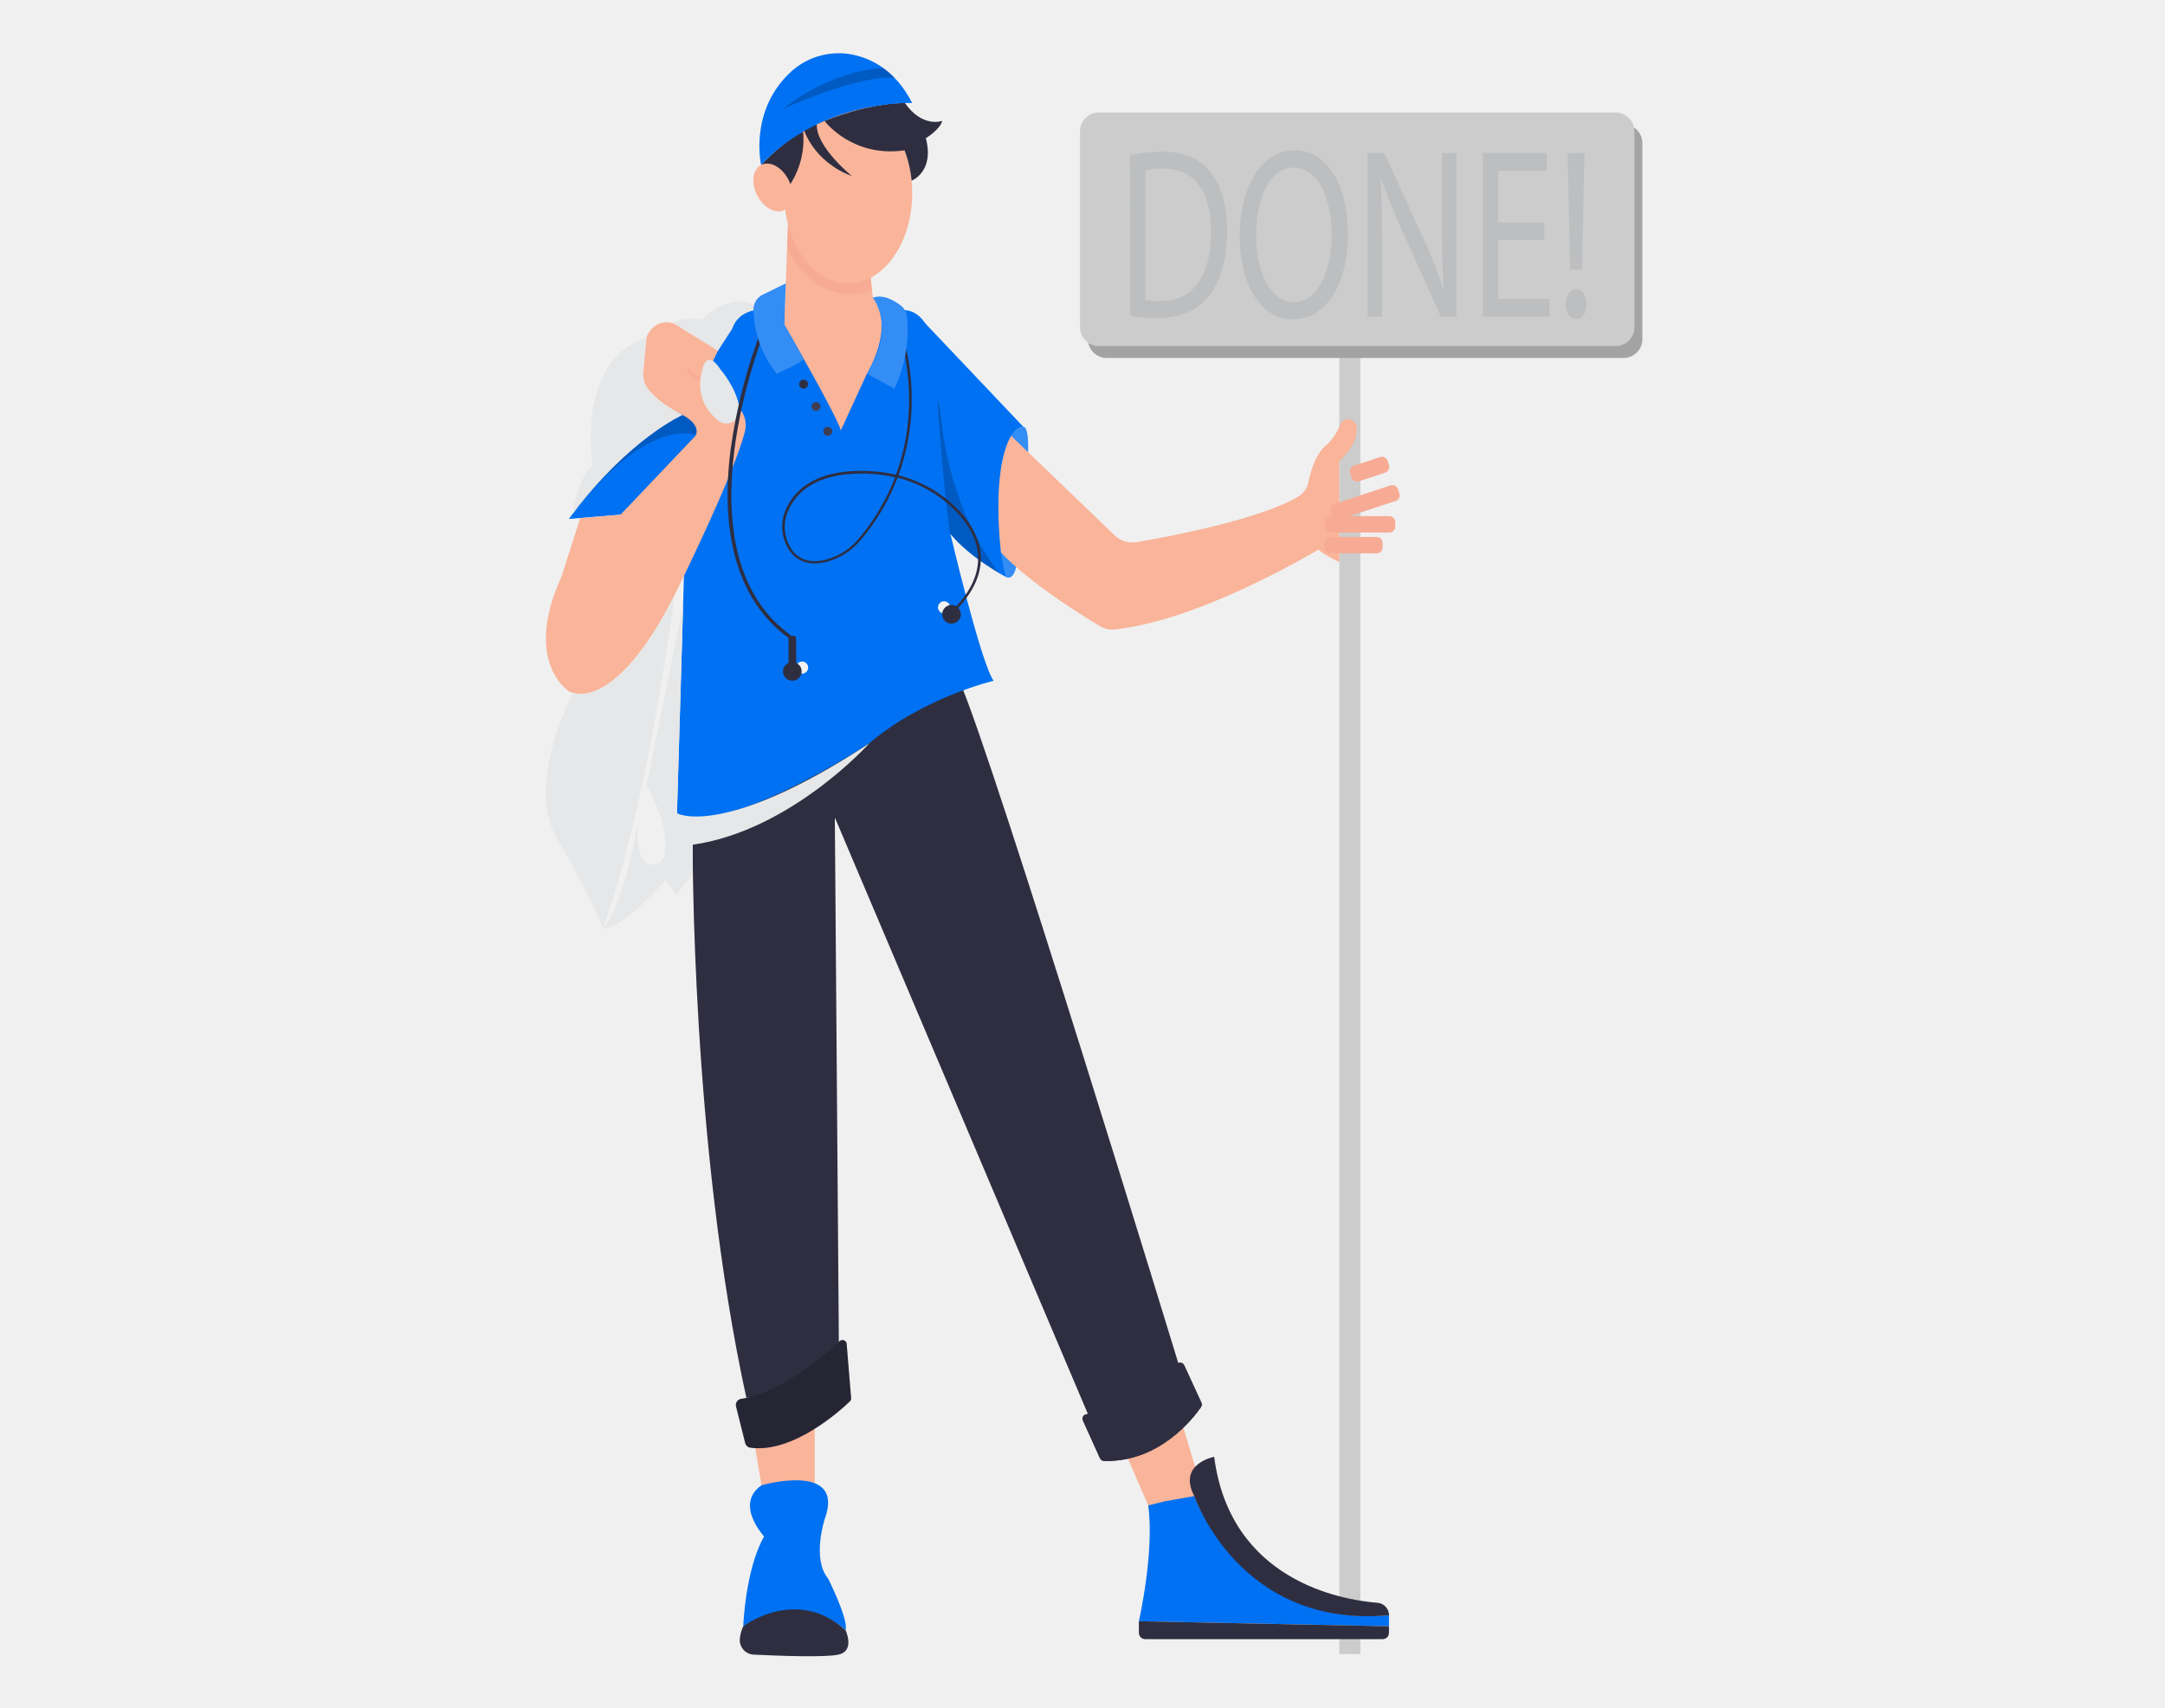
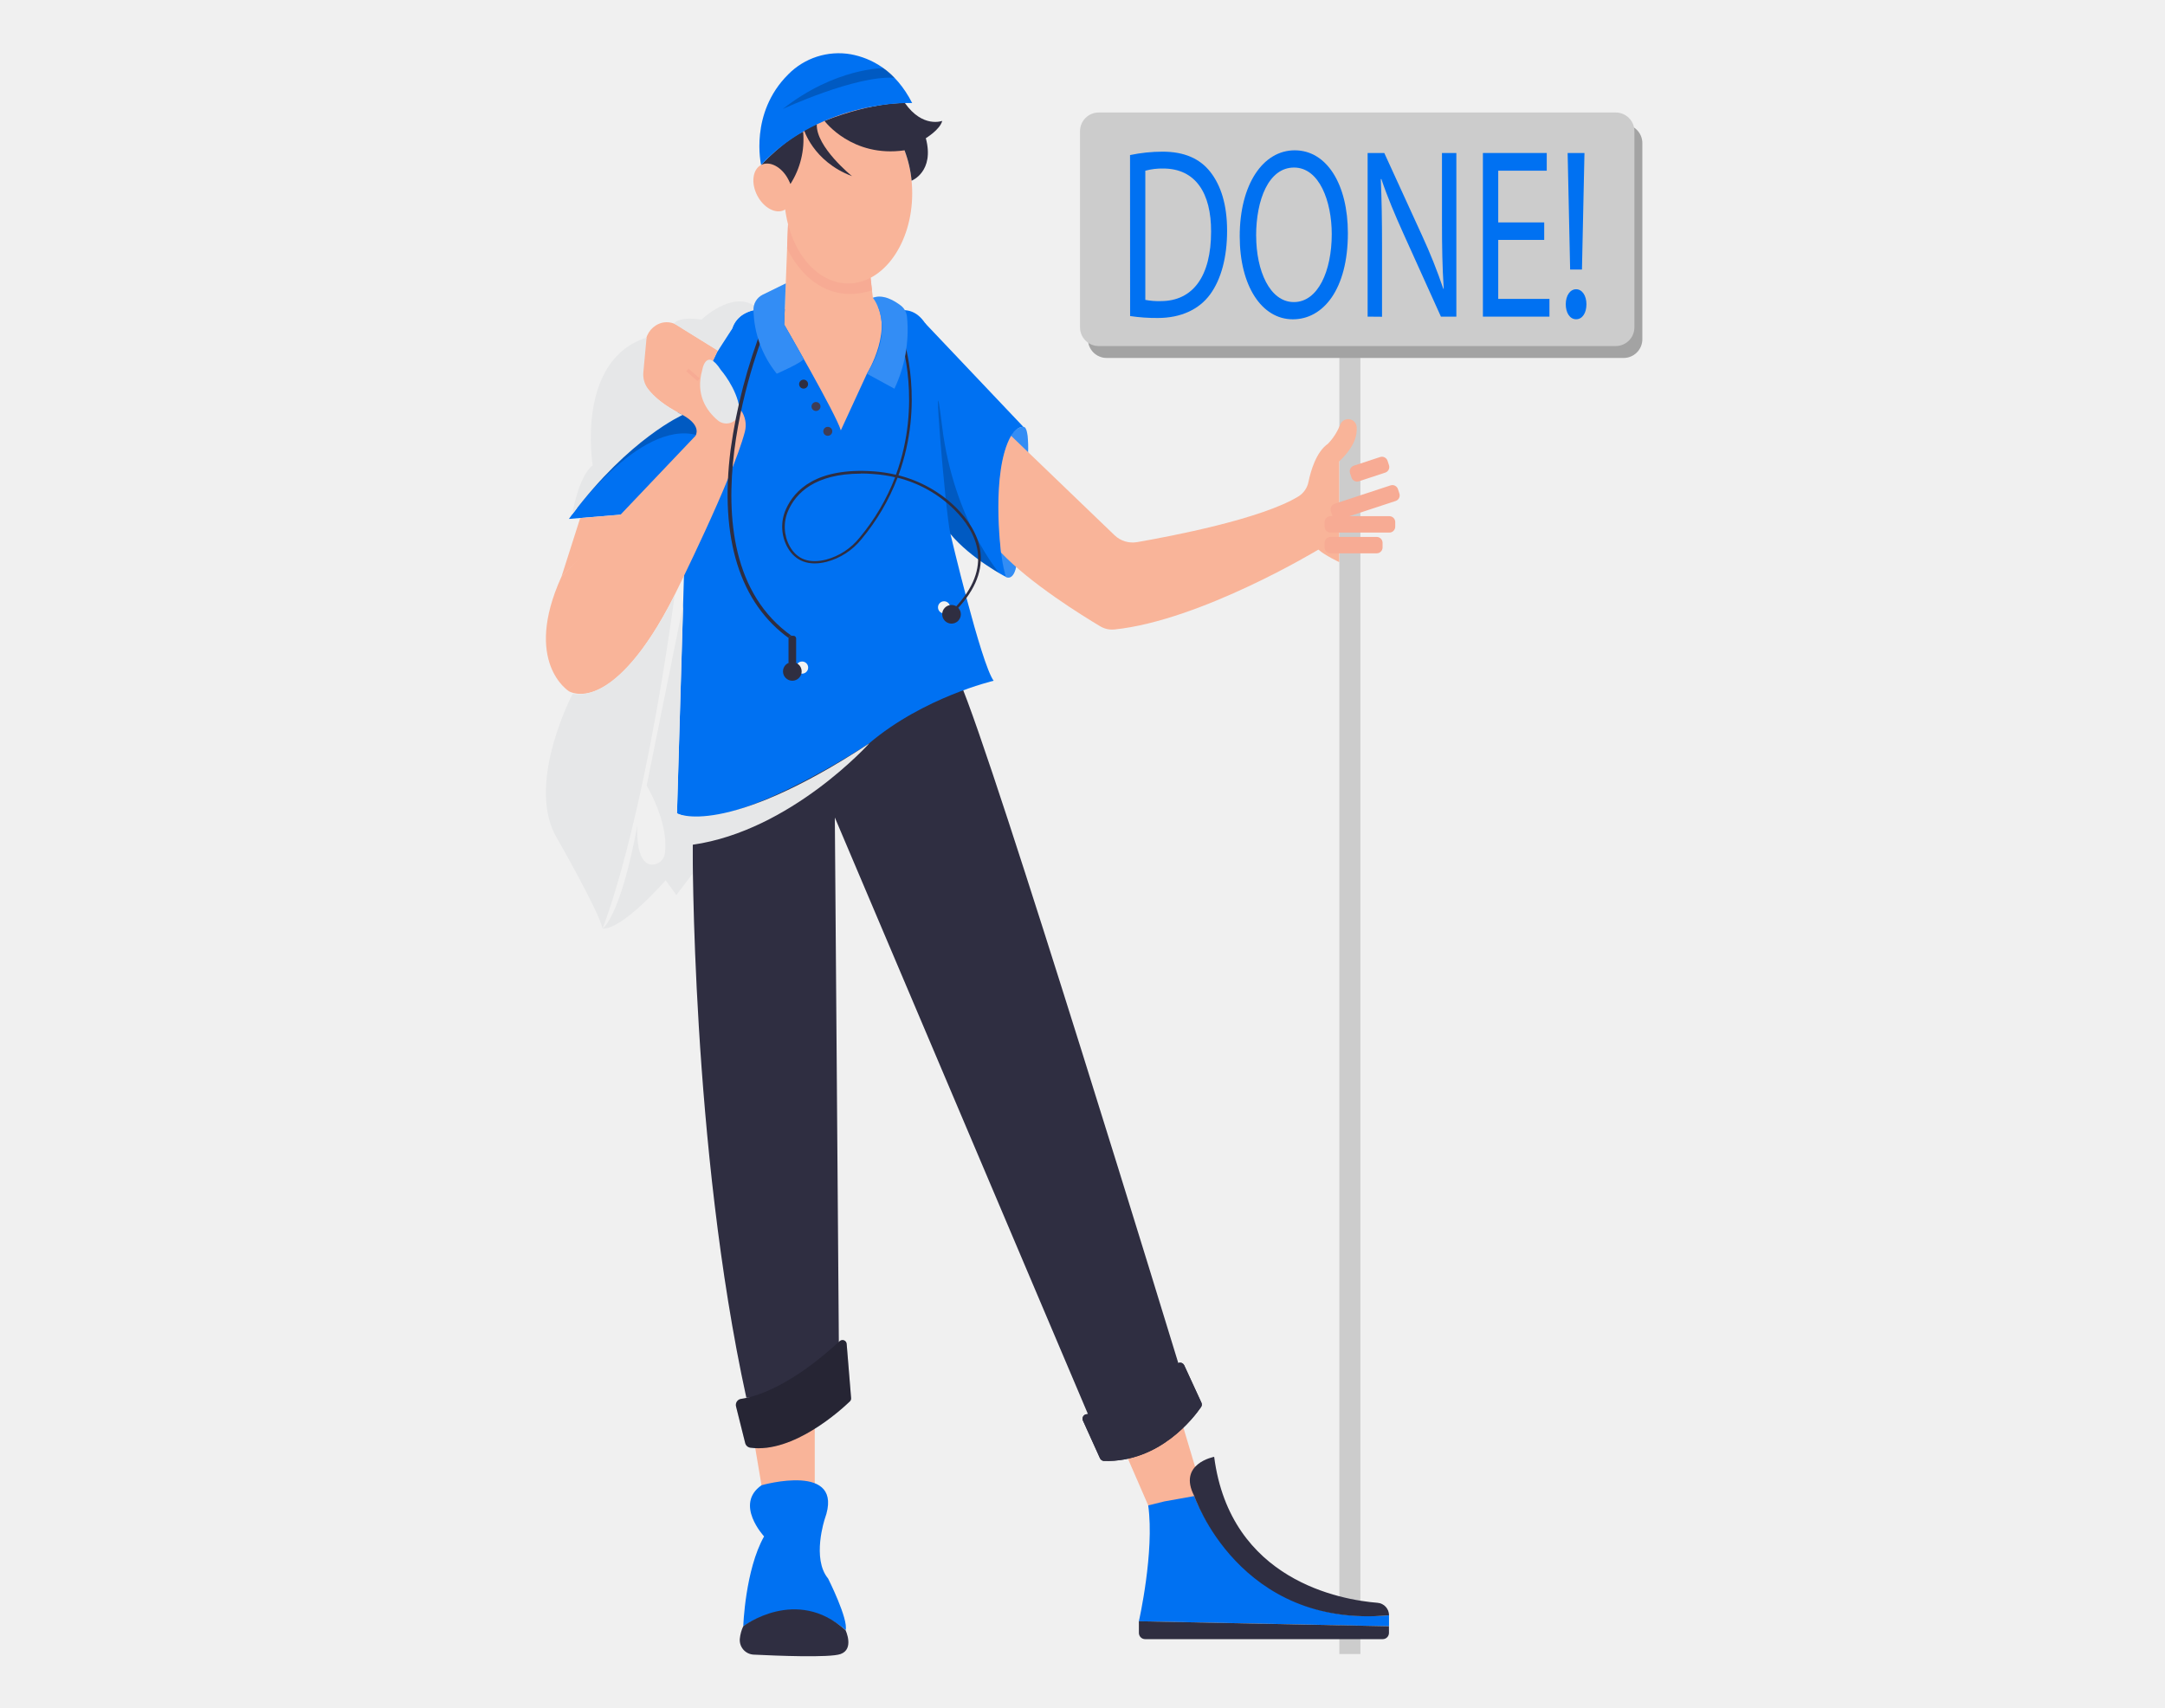
<svg xmlns="http://www.w3.org/2000/svg" id="ad7357c5-ce22-4747-a922-a88378cae841" data-name="Layer 1" width="865.76" height="682.89" viewBox="0 0 865.76 682.89">
  <path d="M409.25,170.68s-10-1.23-10,31.2c0,0-1.44,19,3.16,28.89,0,0,2.75,1.49,3.93-4.13C406.33,226.64,414.84,170.61,409.25,170.68Z" fill="#0071f2" />
  <path d="M409.25,170.68s-10-1.23-10,31.2c0,0-1.44,19,3.16,28.89,0,0,2.75,1.49,3.93-4.13C406.33,226.64,414.84,170.61,409.25,170.68Z" fill="#fff" opacity="0.2" />
  <path d="M462.59,609.79l-12.82-29.5,23-11,8.64,28.9S469.74,608,462.59,609.79Z" fill="#f9b499" />
  <polygon points="301.38 575.23 305.25 598.17 325.81 594 325.81 565.99 301.38 575.23" fill="#f9b499" />
  <path d="M277,337.74s-.6,120.38,21.45,221.1c0,0,12.59.85,37-21.79l-1.61-210.19L436.07,567.78s24.43-3.58,35.16-22.65c0,0-73.9-241.95-87.61-272.94L277,321.05Z" fill="#2f2e41" />
  <path d="M228.81,207.41s23.44-35.15,50.52-33.16c0,0,2.89-5.76-6.36-9.93C272.05,164.55,242.62,174.25,228.81,207.41Z" fill="#0071f2" />
  <path d="M228.81,207.41s23.44-35.15,50.52-33.16c0,0,2.89-5.76-6.36-9.93C272.05,164.55,242.62,174.25,228.81,207.41Z" opacity="0.2" />
  <path d="M369.84,129.12l39.41,41.56s-9.24-1.59-9.83,30.59c0,0-.3,21.15,3,29.5,0,0-14.31-7.45-22.35-17.29,0,0,12.21,51.85,17.28,58.71,0,0-28,6.55-49.76,25,0,0-57.21,37.84-76.88,28l3.58-121.58-46.79,3.87s27.84-39.7,51.08-33.55l2.56-20.38s5.82-15.76,11.63-22.21S369.84,129.12,369.84,129.12Z" fill="#0071f2" />
  <path d="M301.31,124s-7.68,1.27-8.87,8.72L291,155.38v29.5s11.93-1.19,30.4,3c0,0,39.63,12.22,53.93,6.55,0,0,7.77-69-13.4-70.4s-1.56-1.81-1.56-1.81Z" fill="#0071f2" />
  <path d="M315.13,89.67l-1.55,40.08s20.88,36.06,22.66,42.32l10.43-22.65s11.55-18.55,2.39-30.39l-1-7.92S326.53,123.22,315.13,89.67Z" fill="#f9b499" />
  <circle cx="321.35" cy="153.59" r="1.79" fill="#2f2e41" />
  <circle cx="326.31" cy="162.53" r="1.79" fill="#3f3d56" />
  <circle cx="331.02" cy="172.46" r="1.79" fill="#3f3d56" />
  <polygon points="232.01 207.15 224.5 230.67 249.54 205.7 232.01 207.15" fill="#f9b499" />
  <path d="M284.05,146.46l12.29,17.62a10.32,10.32,0,0,1,1.52,8.56c-5,19-28.06,65.18-28.06,65.18-25,49.66-42.32,38.54-42.32,38.54s-18.47-11.52-3-45.69l53.64-56.42s2.78-4-5.17-8.34c0,0-16.68-7.95-16.29-16.49l1.47-12.62a8.91,8.91,0,0,1,6.6-7.75c2.29-.54,5.1-.19,8.22,2.33l14.1,8.79Z" fill="#f9b499" />
  <path d="M399.6,229.19s-18.31-21.67-22.83-58.51,1.27,34.52,3.28,42.8C380.05,213.48,385.88,221,399.6,229.19Z" opacity="0.2" />
  <path d="M240.9,371.27s7-3.76,14-41.36c0,0-1.21,15.3,5.73,15.79a5.16,5.16,0,0,0,5.28-4.65c.57-4.51.18-13.55-7.31-27l14.58-72.17-2.45,83.35s18.66,10.19,76.88-28c0,0-31.35,34.92-70.62,40.52v11.51l-6.51,8.59-4.3-5.91S249,371.81,240.9,371.27Z" fill="#e6e7e8" />
  <path d="M229,277.42s-18.17,34.4-7.15,56.15c0,0,17.89,31.14,19.08,37.7,0,0,15.78-37.9,28.9-133.45C269.8,237.82,249.83,280.87,229,277.42Z" fill="#e6e7e8" />
  <path d="M228.81,205.7s2.55-15.46,8.21-19.63c0,0-7-42,21.54-51.1l-1.29,13.88a9.53,9.53,0,0,0,1.9,6.66c2.15,2.81,6.25,6.79,13.8,10.4C273,165.91,251.85,175.17,228.81,205.7Z" fill="#e6e7e8" />
  <path d="M269.53,129.37s1.46-3,11-1.58c0,0,11.94-11.51,21-5.59a6.05,6.05,0,0,0-.16,1,6.56,6.56,0,0,0,0,.86,14.13,14.13,0,0,0-3.62,1.36,10.4,10.4,0,0,0-4.94,6l-5.68,8.79Z" fill="#e6e7e8" />
  <rect x="276.4" y="146.91" width="1.39" height="5.92" transform="translate(-17.64 261.09) rotate(-49.08)" fill="#f7ab94" />
  <path d="M295.73,163.34a5.31,5.31,0,0,1-8.7,4.73c-4.53-3.83-9-10.33-6.21-20.14,0,0,1.49-9.24,7.45,0C288.27,147.93,294.62,155.18,295.73,163.34Z" fill="#e6e7e8" />
  <path d="M315.88,255.47c-20-14.13-28.24-40.32-23.71-75.75a216.31,216.31,0,0,1,13-49.65l1.28.54c-.38.9-37.22,90.27,10.24,123.73Z" fill="#2f2e41" />
  <path d="M382.3,244l-.72-.7c16.09-16.69,8.92-30.69.07-39.5A49.41,49.41,0,0,0,358.92,191a86.41,86.41,0,0,1-14.43,24.57,26.59,26.59,0,0,1-13.93,9.06c-7.12,1.79-12.53-.21-15.65-5.79a17.06,17.06,0,0,1-.7-15.07c3.41-7.84,12.25-16.86,35-15.32a55.42,55.42,0,0,1,9.07,1.37c10.49-28.49,2.09-53.66,2-54l1-.32c.11.33,8.59,25.76-2,54.55A50.35,50.35,0,0,1,382.36,203C391.52,212.16,399,226.67,382.3,244Zm-38-54.63c-18.59,0-26.12,7.92-29.14,14.89a16.06,16.06,0,0,0,.65,14.18c2.92,5.22,7.81,7,14.53,5.31A25.66,25.66,0,0,0,343.72,215a85.37,85.37,0,0,0,14.22-24.17,54,54,0,0,0-8.78-1.31C347.45,189.37,345.82,189.32,344.27,189.32Z" fill="#2f2e41" />
  <path d="M316.41,254.2h.86a1.1,1.1,0,0,1,1.1,1.1V265a0,0,0,0,1,0,0h-3.05a0,0,0,0,1,0,0V255.3A1.1,1.1,0,0,1,316.41,254.2Z" fill="#0071f2" />
  <path d="M316.41,254.2h.86a1.1,1.1,0,0,1,1.1,1.1V265a0,0,0,0,1,0,0h-3.05a0,0,0,0,1,0,0V255.3A1.1,1.1,0,0,1,316.41,254.2Z" fill="#2f2e41" />
  <circle cx="320.75" cy="266.92" r="2.43" fill="#f1f2f2" />
  <rect x="535.59" y="140.17" width="8.42" height="521.17" fill="#ccc" />
  <rect x="435.06" y="49.74" width="221.69" height="93.38" rx="7.48" fill="#ccc" />
  <rect x="435.06" y="49.74" width="221.69" height="93.38" rx="7.48" opacity="0.2" />
  <path d="M455.43,648.23s6.31-27.8,3.73-46.32l6.41-1.59,12-2.15s19.07,52.84,77.88,47.68v4.37Z" fill="#0071f2" />
  <path d="M553,655.38H457.92a2.49,2.49,0,0,1-2.49-2.49v-4.66l100,2v2.67A2.49,2.49,0,0,1,553,655.38Z" fill="#2f2e41" />
  <path d="M485.53,582.48s-14.72,2.72-7.95,15.69c0,0,17.93,53.1,77.88,47.68h0a5,5,0,0,0-4.58-5C536.38,639.7,492,632.05,485.53,582.48Z" fill="#2f2e41" />
  <path d="M305.55,614.3s-12-12.87-1-20.46c0,0,33.61-9.57,25.27,13.47,0,0-5.29,15.89,1.33,23.84,0,0,8.2,16.29,7,20.66,0,0-16.68-16.69-40.92-1.59C297.21,650.22,298,627.66,305.55,614.3Z" fill="#0071f2" />
  <path d="M295.84,655.28a15.72,15.72,0,0,1,1.37-5.06s21.31-16.2,40.92,1.59c0,0,3.58,7.55-2,9.53-4.35,1.55-25.63.68-34.76.23A5.84,5.84,0,0,1,295.84,655.28Z" fill="#2f2e41" />
  <path d="M298,577l-3.67-14.68a2.44,2.44,0,0,1,2-3c5.58-.79,19.43-4.65,39.45-23.09a1.66,1.66,0,0,1,2.79,1.08L340.35,559a1.66,1.66,0,0,1-.49,1.32c-3.49,3.35-22.59,20.83-39.74,18.52A2.48,2.48,0,0,1,298,577Z" fill="#2f2e41" />
  <path d="M298,577l-3.67-14.68a2.44,2.44,0,0,1,2-3c5.58-.79,19.43-4.65,39.45-23.09a1.66,1.66,0,0,1,2.79,1.08L340.35,559a1.66,1.66,0,0,1-.49,1.32c-3.49,3.35-22.59,20.83-39.74,18.52A2.48,2.48,0,0,1,298,577Z" opacity="0.2" />
  <path d="M439.85,583l-6.79-15a1.8,1.8,0,0,1,1.47-2.55c6.57-.63,24.35-3.8,35.9-19.85a1.81,1.81,0,0,1,3.12.29l6.87,14.92a1.8,1.8,0,0,1-.14,1.78c-2.87,4.18-16.54,22.2-38.83,21.54A1.84,1.84,0,0,1,439.85,583Z" fill="#2f2e41" />
  <path d="M439.85,583l-6.79-15a1.8,1.8,0,0,1,1.47-2.55c6.57-.63,24.35-3.8,35.9-19.85a1.81,1.81,0,0,1,3.12.29l6.87,14.92a1.8,1.8,0,0,1-.14,1.78c-2.87,4.18-16.54,22.2-38.83,21.54A1.84,1.84,0,0,1,439.85,583Z" fill="#2f2e41" />
  <rect x="431.89" y="44.98" width="221.69" height="93.38" rx="7.48" fill="#ccc" />
-   <path d="M451.89,62a63.54,63.54,0,0,1,13-1.36c8.77,0,15,2.82,19.15,8.16s6.66,12.91,6.66,23.49-2.38,19.42-6.8,25.44-11.71,9.41-20.9,9.41a72.24,72.24,0,0,1-11.08-.77ZM458,119.9a27.92,27.92,0,0,0,6.17.49c13,0,20.13-10.1,20.13-27.77.07-15.43-6.24-25.24-19.14-25.24a25.7,25.7,0,0,0-7.16.87Z" fill="#bcbec0" />
-   <path d="M539,93.21c0,22.52-9.89,34.46-22,34.46-12.48,0-21.25-13.4-21.25-33.2,0-20.78,9.33-34.37,22-34.37C530.63,60.1,539,73.79,539,93.21Zm-36.67,1.06c0,14,5.46,26.51,15.07,26.51s15.15-12.33,15.15-27.19c0-13-4.91-26.6-15.08-26.6S502.31,79.9,502.31,94.27Z" fill="#bcbec0" />
-   <path d="M546.9,126.6V61.17h6.66l15.15,33.1a216,216,0,0,1,8.48,21.26l.14-.09c-.56-8.74-.7-16.7-.7-26.89V61.17h5.75V126.6h-6.17l-15-33.2c-3.29-7.28-6.45-14.76-8.83-21.84l-.21.09c.35,8.25.49,16.12.49,27v28Z" fill="#bcbec0" />
-   <path d="M617.51,95.92H599.13v23.59h20.48v7.09H593V61.17h25.53v7.08H599.13V88.93h18.38Z" fill="#bcbec0" />
-   <path d="M626.13,121.65c0-3.5,1.75-6,4.14-6s4.13,2.52,4.13,6-1.61,6-4.13,6S626.13,125.05,626.13,121.65Zm1.75-13.88-1-46.6h6.73l-1,46.6Z" fill="#bcbec0" />
+   <path d="M451.89,62a63.54,63.54,0,0,1,13-1.36c8.77,0,15,2.82,19.15,8.16s6.66,12.91,6.66,23.49-2.38,19.42-6.8,25.44-11.71,9.41-20.9,9.41a72.24,72.24,0,0,1-11.08-.77ZM458,119.9a27.92,27.92,0,0,0,6.17.49c13,0,20.13-10.1,20.13-27.77.07-15.43-6.24-25.24-19.14-25.24a25.7,25.7,0,0,0-7.16.87Z" fill="#0071f2" />
+   <path d="M539,93.21c0,22.52-9.89,34.46-22,34.46-12.48,0-21.25-13.4-21.25-33.2,0-20.78,9.33-34.37,22-34.37C530.63,60.1,539,73.79,539,93.21Zm-36.67,1.06c0,14,5.46,26.51,15.07,26.51s15.15-12.33,15.15-27.19c0-13-4.91-26.6-15.08-26.6S502.31,79.9,502.31,94.27Z" fill="#0071f2" />
+   <path d="M546.9,126.6V61.17h6.66l15.15,33.1a216,216,0,0,1,8.48,21.26l.14-.09c-.56-8.74-.7-16.7-.7-26.89V61.17h5.75V126.6h-6.17l-15-33.2c-3.29-7.28-6.45-14.76-8.83-21.84l-.21.09c.35,8.25.49,16.12.49,27v28Z" fill="#0071f2" />
+   <path d="M617.51,95.92H599.13v23.59h20.48v7.09H593V61.17h25.53v7.08H599.13V88.93h18.38Z" fill="#0071f2" />
+   <path d="M626.13,121.65c0-3.5,1.75-6,4.14-6s4.13,2.52,4.13,6-1.61,6-4.13,6S626.13,125.05,626.13,121.65Zm1.75-13.88-1-46.6h6.73l-1,46.6Z" fill="#0071f2" />
  <path d="M404.34,174.25,445.69,214a10.44,10.44,0,0,0,9,2.76c13.57-2.34,49.78-9.25,64.56-18.29a8.88,8.88,0,0,0,4-5.82c.9-4.38,3.07-11.95,7.8-15.24a22.91,22.91,0,0,0,4.8-7.46,3.47,3.47,0,0,1,3.26-2.37h0a3.41,3.41,0,0,1,3.43,3.27c.11,2.79-.35,7.27-7,13.63v40.27s-5.66-2.64-8.34-5c0,0-46.9,28.37-81.54,31.93a9.24,9.24,0,0,1-5.65-1.24c-7.23-4.3-28-17.15-39.73-29.53C400.33,220.9,396.08,188.67,404.34,174.25Z" fill="#f9b499" />
  <path d="M346.67,149.42l11,6a55,55,0,0,0,5.05-28.62,6.45,6.45,0,0,0-2.43-4.56c-2.59-2-7.12-4.75-11.26-3.17C349.06,119,358.58,130.38,346.67,149.42Z" fill="#0071f2" />
  <path d="M346.67,149.42l11,6a55,55,0,0,0,5.05-28.62,6.45,6.45,0,0,0-2.43-4.56c-2.59-2-7.12-4.75-11.26-3.17C349.06,119,358.58,130.38,346.67,149.42Z" fill="#fff" opacity="0.2" />
  <path d="M310.62,149.42A41.88,41.88,0,0,1,301.31,124a6.61,6.61,0,0,1,3.67-6.15l9.23-4.52-.63,16.41s7.11,12.47,7.74,13.6S310.62,149.42,310.62,149.42Z" fill="#0071f2" />
  <path d="M310.62,149.42A41.88,41.88,0,0,1,301.31,124a6.61,6.61,0,0,1,3.67-6.15l9.23-4.52-.63,16.41s7.11,12.47,7.74,13.6S310.62,149.42,310.62,149.42Z" fill="#fff" opacity="0.2" />
  <circle cx="316.84" cy="268.45" r="3.73" fill="#2f2e41" />
  <circle cx="377.52" cy="242.84" r="2.43" fill="#f1f2f2" />
  <circle cx="380.5" cy="245.61" r="3.73" fill="#2f2e41" />
  <rect x="539.76" y="184.3" width="15.79" height="6.56" rx="2.36" transform="translate(-31.19 180.44) rotate(-18.2)" fill="#f7ab94" />
  <rect x="531.78" y="197.59" width="28.25" height="6.56" rx="2.36" transform="translate(-35.43 180.55) rotate(-18.2)" fill="#f7ab94" />
  <rect x="529.69" y="206.38" width="28.25" height="6.56" rx="2.36" fill="#f7ab94" />
  <rect x="529.69" y="214.68" width="23.19" height="6.56" rx="2.36" fill="#f7ab94" />
  <path d="M315.13,89.67l-.37,9.57s10.13,24.32,33.93,16.87l-.66-6.46Z" fill="#f7ab94" />
  <ellipse cx="339.18" cy="77.27" rx="25.6" ry="36.07" fill="#f9b499" />
  <path d="M321.16,52.64a33.15,33.15,0,0,1-5.12,21s-1.3-4.45-11.68-7.68C304.36,65.92,313.58,56.07,321.16,52.64Z" fill="#2f2e41" />
  <path d="M321.32,51.43s3.6,13.07,19.39,19c0,0-14.45-11.64-14.08-20.72Z" fill="#2f2e41" />
  <path d="M329.71,48.34s11,14.81,32,11.76a46.77,46.77,0,0,1,2.83,12.15s9.27-3.58,5.69-17c0,0,5.67-3.4,6.56-6.92,0,0-7.79,3-14.93-7.14C361.84,41.2,349.69,40.53,329.71,48.34Z" fill="#2f2e41" />
  <ellipse cx="309.01" cy="74.93" rx="6.99" ry="10.13" transform="translate(0.05 150.04) rotate(-27.29)" fill="#f9b499" />
  <path d="M304.36,65.92s-4.78-20.61,10.81-36.15a28.35,28.35,0,0,1,25.05-8.07c8.07,1.5,17.83,6.3,24.55,19.5C364.77,41.2,329.27,39.48,304.36,65.92Z" fill="#0071f2" />
  <path d="M353.24,27.24s-19.3-.11-40.24,16.35c0,0,29-13.5,44.7-12.49A24.47,24.47,0,0,0,353.24,27.24Z" opacity="0.2" />
</svg>
